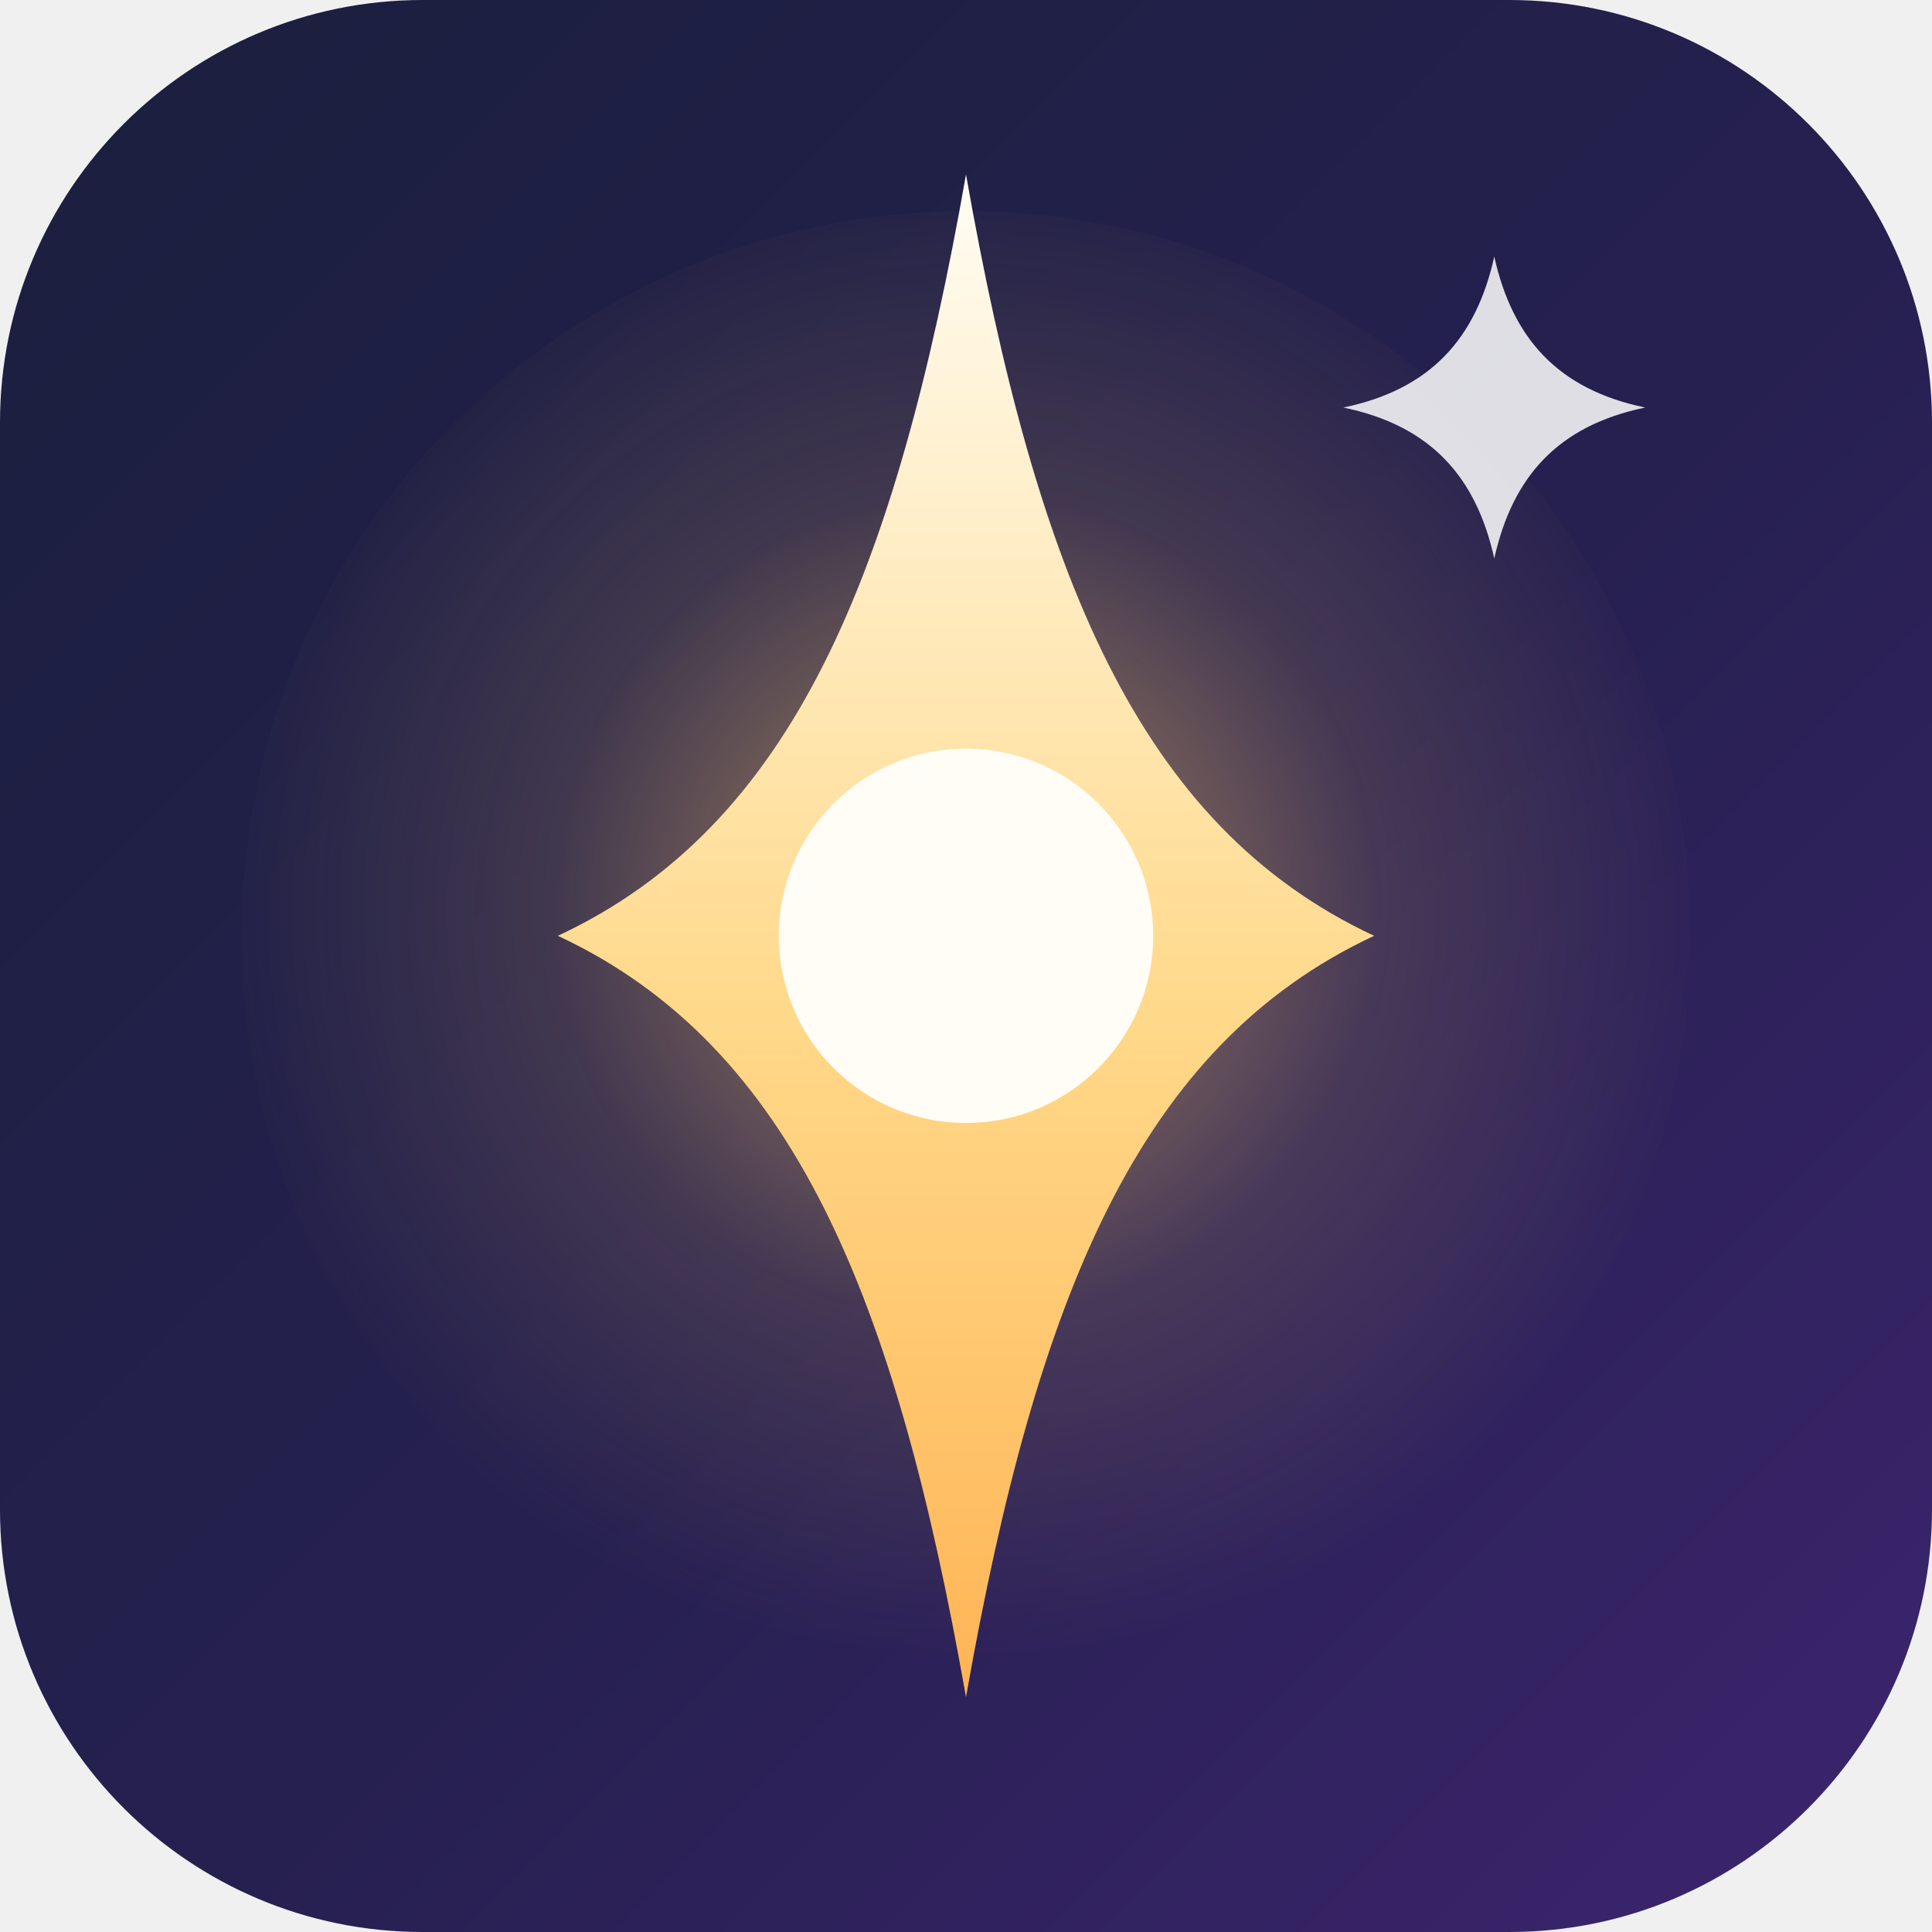
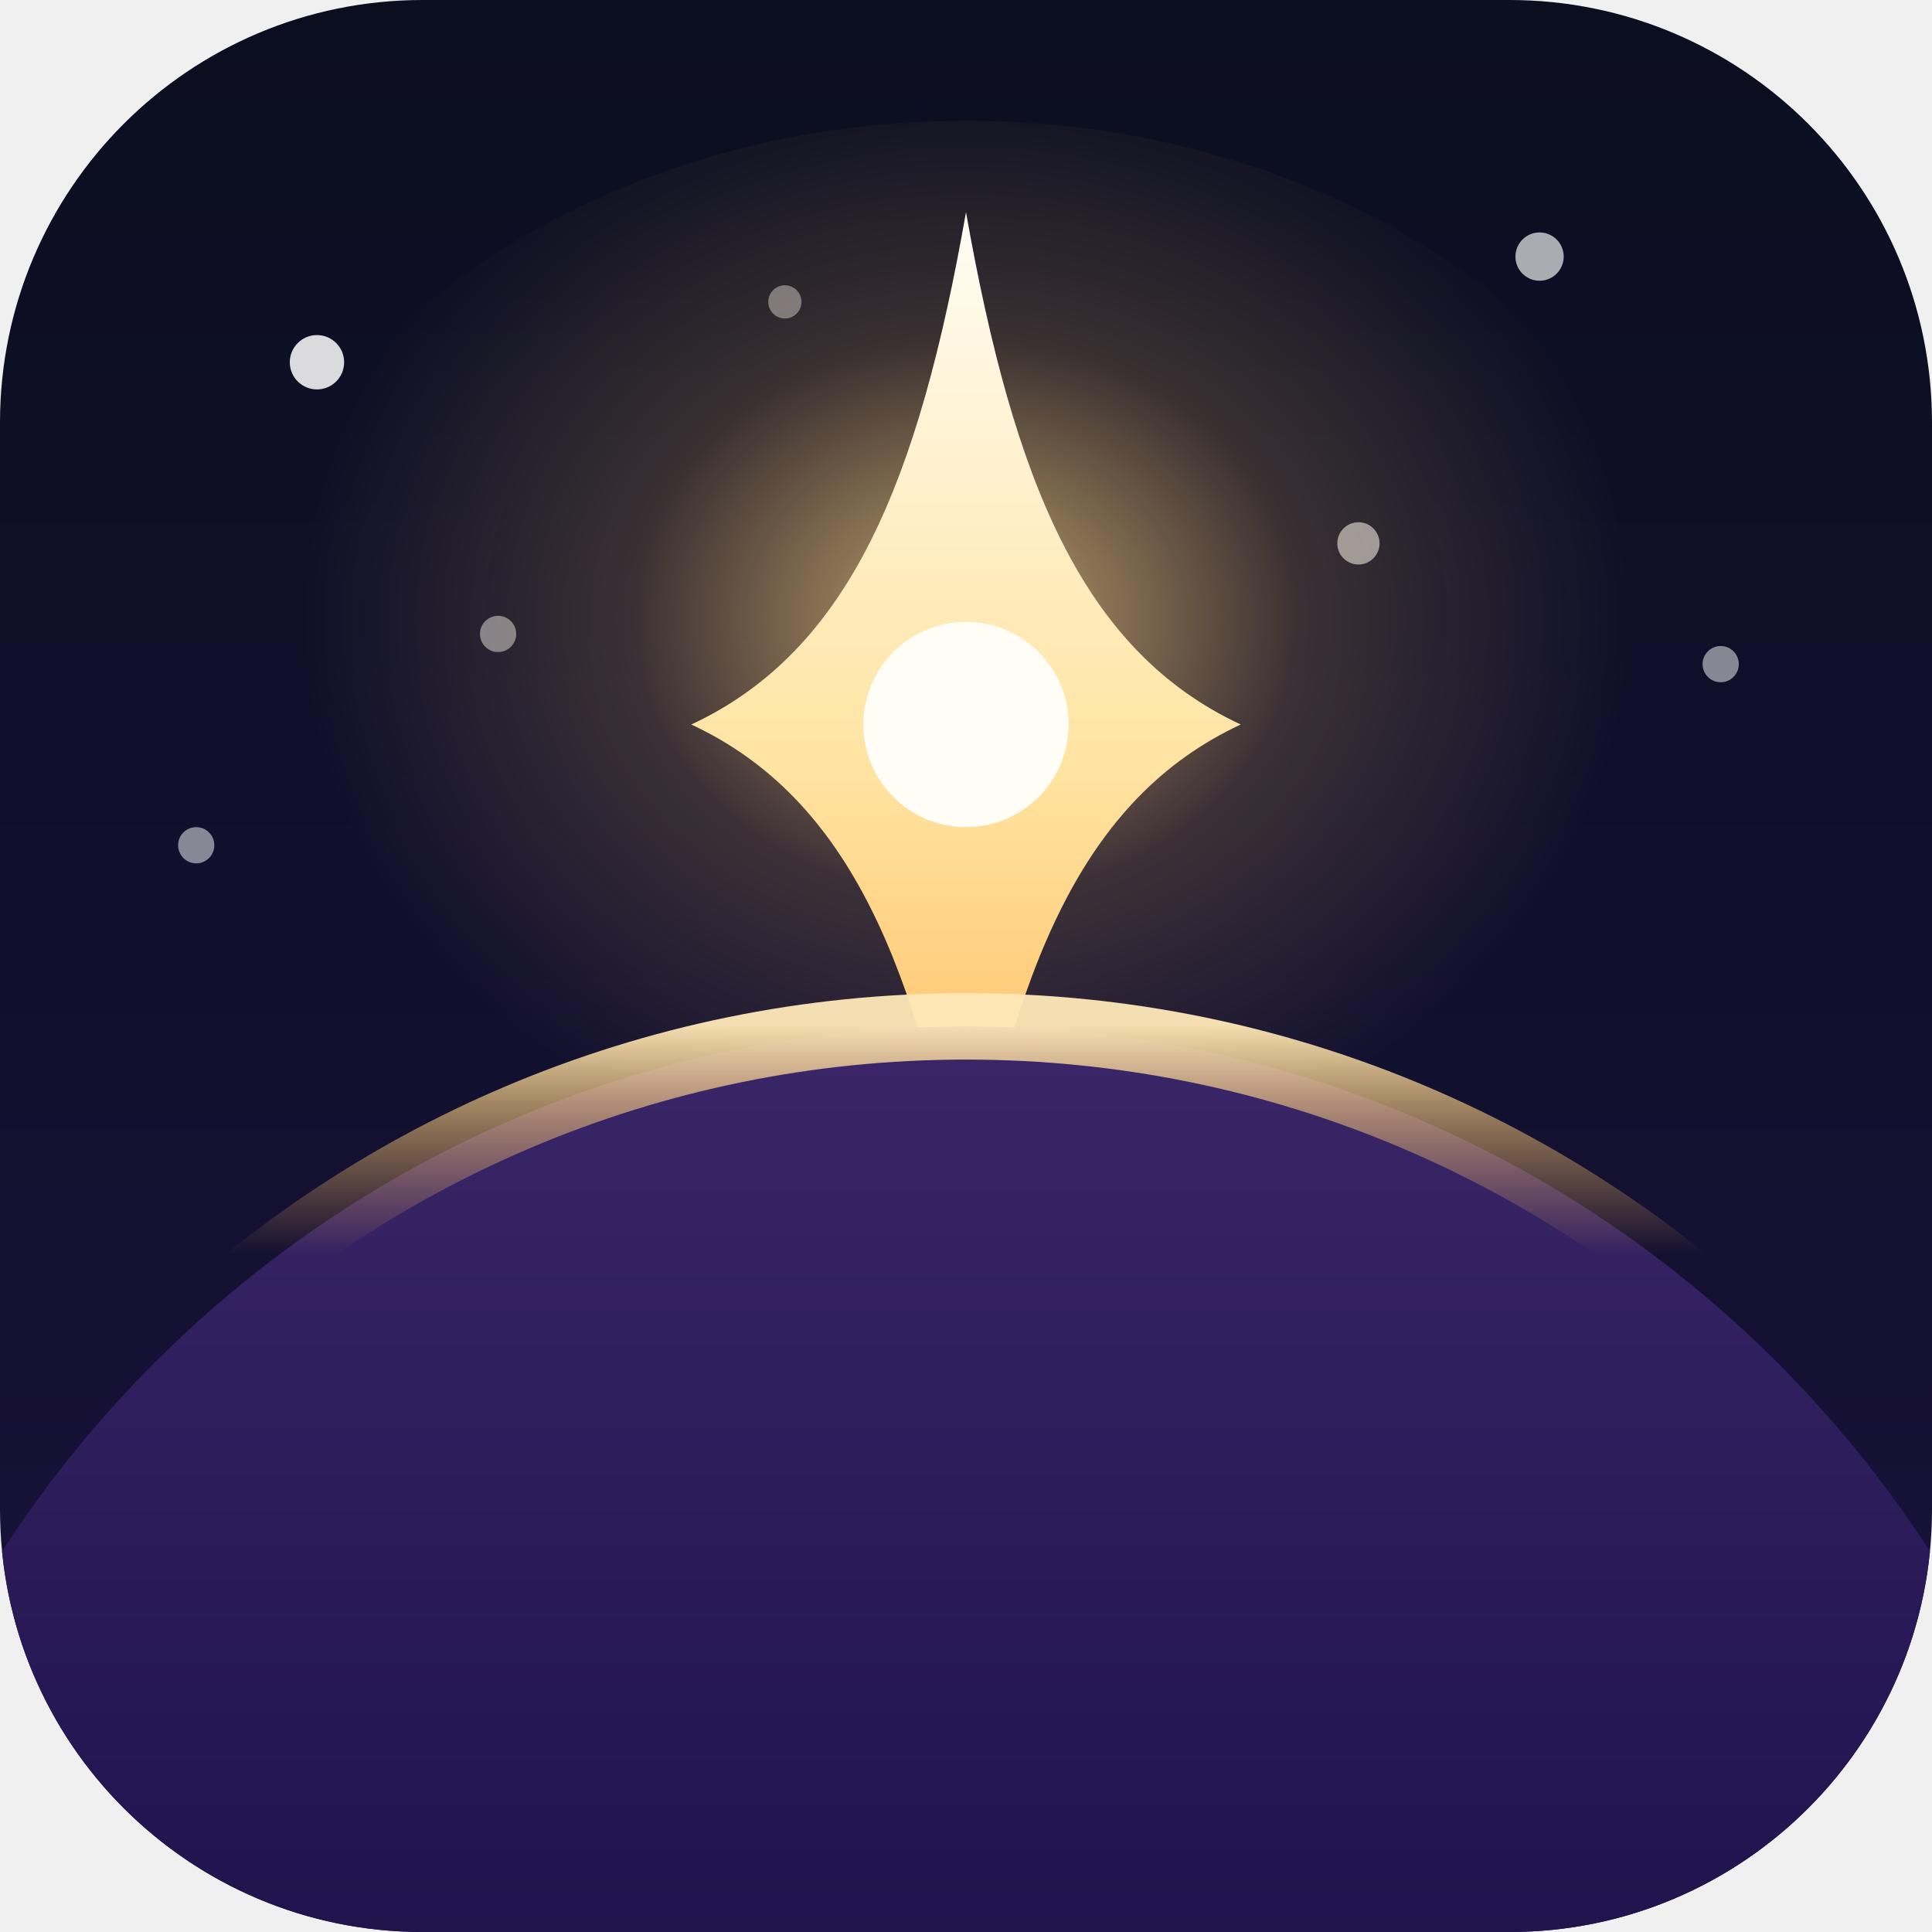
<svg xmlns="http://www.w3.org/2000/svg" viewBox="0 0 64 64">
  <defs>
-     <linearGradient id="tile" x1="0" y1="0" x2="1" y2="1">
-       <stop offset="0" stop-color="#1a1f3d" />
-       <stop offset="0.55" stop-color="#262050" />
-       <stop offset="1" stop-color="#3d2570" />
+     <clipPath id="tile">
+       <rect width="64" height="64" rx="14" />
+     </clipPath>
+     <linearGradient id="space" x1="0" y1="0" x2="0" y2="1">
+       <stop offset="0" stop-color="#0b0e1f" />
+       <stop offset="0.7" stop-color="#141033" />
+       <stop offset="1" stop-color="#1c1440" />
    </linearGradient>
-     <radialGradient id="glow" cx="0.5" cy="0.48" r="0.52">
-       <stop offset="0" stop-color="#ffc96b" stop-opacity="0.6" />
-       <stop offset="0.55" stop-color="#ffc96b" stop-opacity="0.14" />
+     <radialGradient id="halo" cx="0.5" cy="0.375" r="0.42">
+       <stop offset="0" stop-color="#ffd98a" stop-opacity="0.75" />
+       <stop offset="0.5" stop-color="#ffc96b" stop-opacity="0.18" />
      <stop offset="1" stop-color="#ffc96b" stop-opacity="0" />
    </radialGradient>
    <linearGradient id="star" x1="0.5" y1="0" x2="0.5" y2="1">
      <stop offset="0" stop-color="#fffdf5" />
-       <stop offset="0.55" stop-color="#ffd98a" />
+       <stop offset="0.55" stop-color="#ffe3a0" />
      <stop offset="1" stop-color="#ffb454" />
    </linearGradient>
+     <linearGradient id="planet" x1="0.5" y1="0" x2="0.5" y2="1">
+       <stop offset="0" stop-color="#3a2668" />
+       <stop offset="0.35" stop-color="#221550" />
+       <stop offset="1" stop-color="#0e0a24" />
+     </linearGradient>
+     <linearGradient id="rim" x1="0.5" y1="0" x2="0.5" y2="1">
+       <stop offset="0" stop-color="#ffe9b8" stop-opacity="0.95" />
+       <stop offset="0.04" stop-color="#ffcf7d" stop-opacity="0.55" />
+       <stop offset="0.1" stop-color="#ffb454" stop-opacity="0" />
+       <stop offset="1" stop-color="#ffb454" stop-opacity="0" />
+     </linearGradient>
  </defs>
-   <rect width="64" height="64" rx="14" fill="url(#tile)" />
-   <circle cx="32" cy="31" r="24" fill="url(#glow)" />
-   <path d="M32 5.78 C34.34 19.04 37.72 27.36 45.52 31 C37.72 34.64 34.34 42.96 32 56.22 C29.66 42.96 26.28 34.64 18.48 31 C26.28 27.36 29.66 19.04 32 5.78 Z" fill="url(#star)" />
-   <circle cx="32" cy="31" r="6.2" fill="#fffdf5" />
-   <path d="M49.5 8.5 C50.1 11.2 51.6 12.9 54.5 13.5 C51.6 14.1 50.1 15.8 49.5 18.5 C48.9 15.8 47.4 14.1 44.5 13.5 C47.4 12.9 48.9 11.2 49.5 8.5 Z" fill="#ffffff" fill-opacity="0.85" />
+   <g clip-path="url(#tile)">
+     <rect width="64" height="64" fill="url(#space)" />
+     <circle cx="10.5" cy="12" r="0.9" fill="#fff" opacity="0.85" />
+     <circle cx="51" cy="8.5" r="0.8" fill="#fff" opacity="0.65" />
+     <circle cx="45" cy="18" r="0.7" fill="#fff" opacity="0.55" />
+     <circle cx="16.5" cy="21" r="0.6" fill="#fff" opacity="0.45" />
+     <circle cx="57" cy="22" r="0.6" fill="#fff" opacity="0.5" />
+     <circle cx="6.5" cy="28" r="0.6" fill="#fff" opacity="0.5" />
+     <circle cx="26" cy="10" r="0.55" fill="#fff" opacity="0.4" />
+     <ellipse cx="32" cy="26" rx="26" ry="22" fill="url(#halo)" />
+     <path d="M32.0 7.03 C33.58 15.95 35.85 21.55 41.1 24.0 C35.85 26.45 33.58 32.05 32.0 40.97 C30.43 32.05 28.15 26.45 22.9 24.0 C28.15 21.55 30.43 15.95 32.0 7.03 Z" fill="url(#star)" />
+     <circle cx="32" cy="24" r="3.4" fill="#fffdf5" />
+     <circle cx="32" cy="72" r="38" fill="url(#planet)" />
+     <circle cx="32" cy="72" r="38" fill="none" stroke="url(#rim)" stroke-width="2.2" />
+   </g>
</svg>
